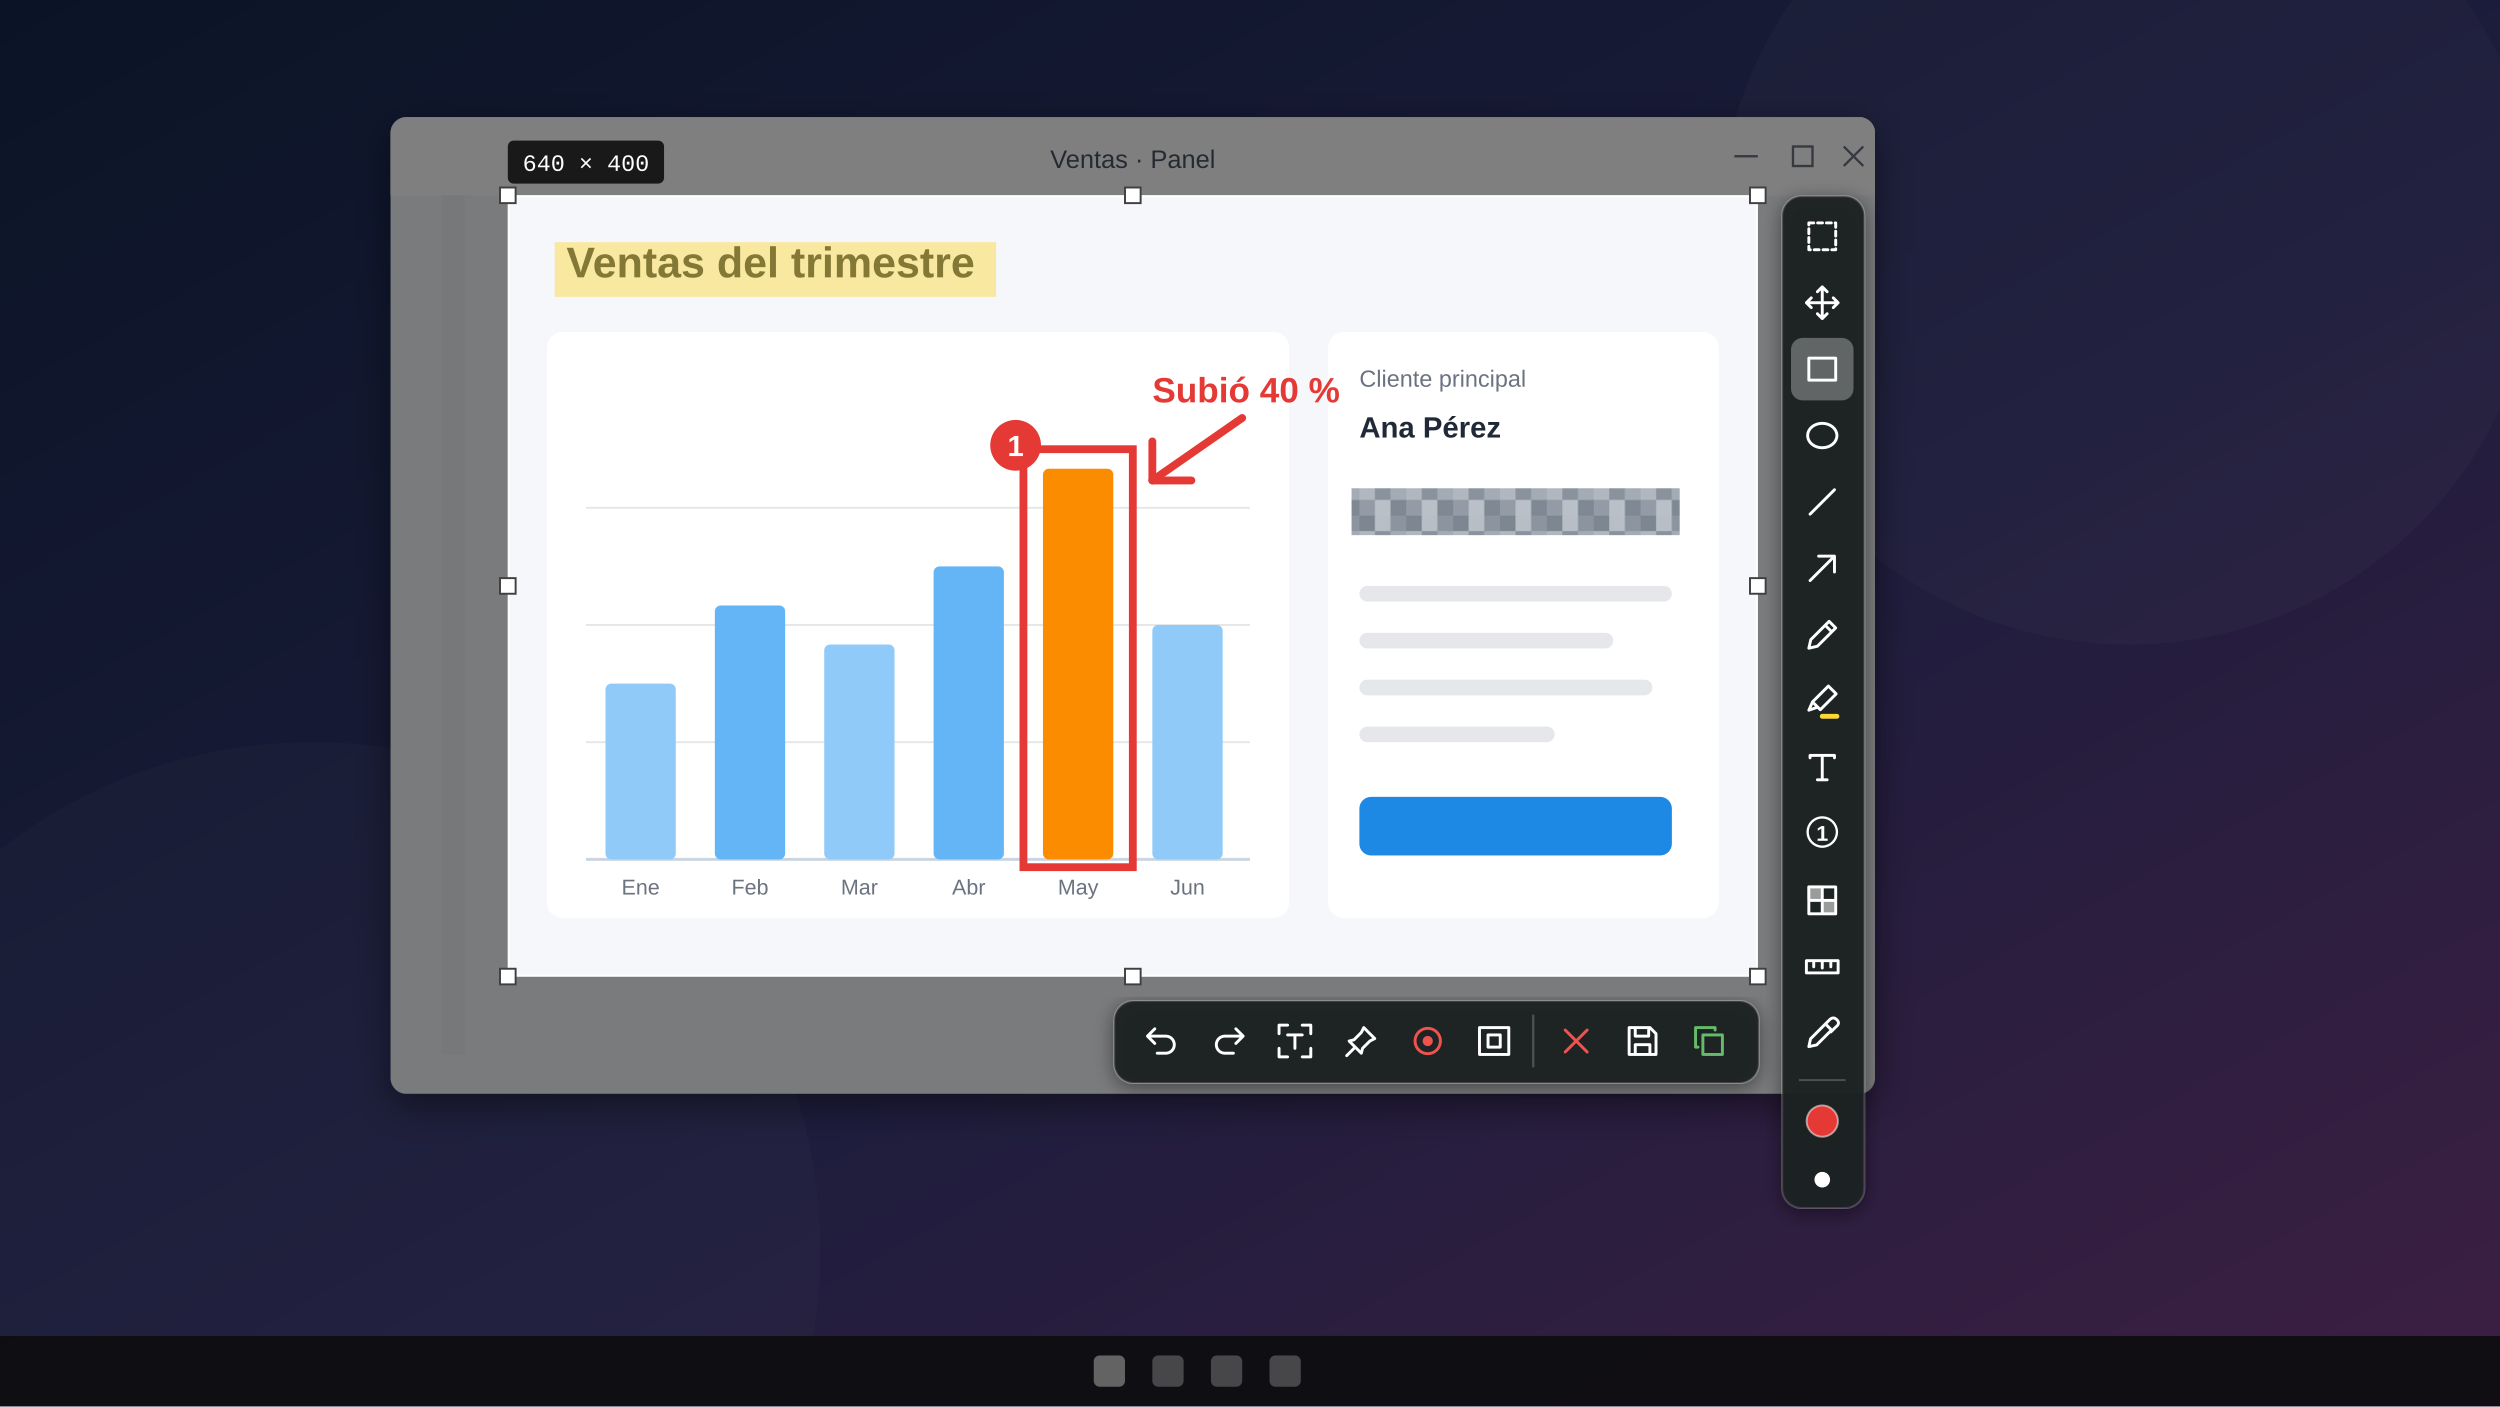
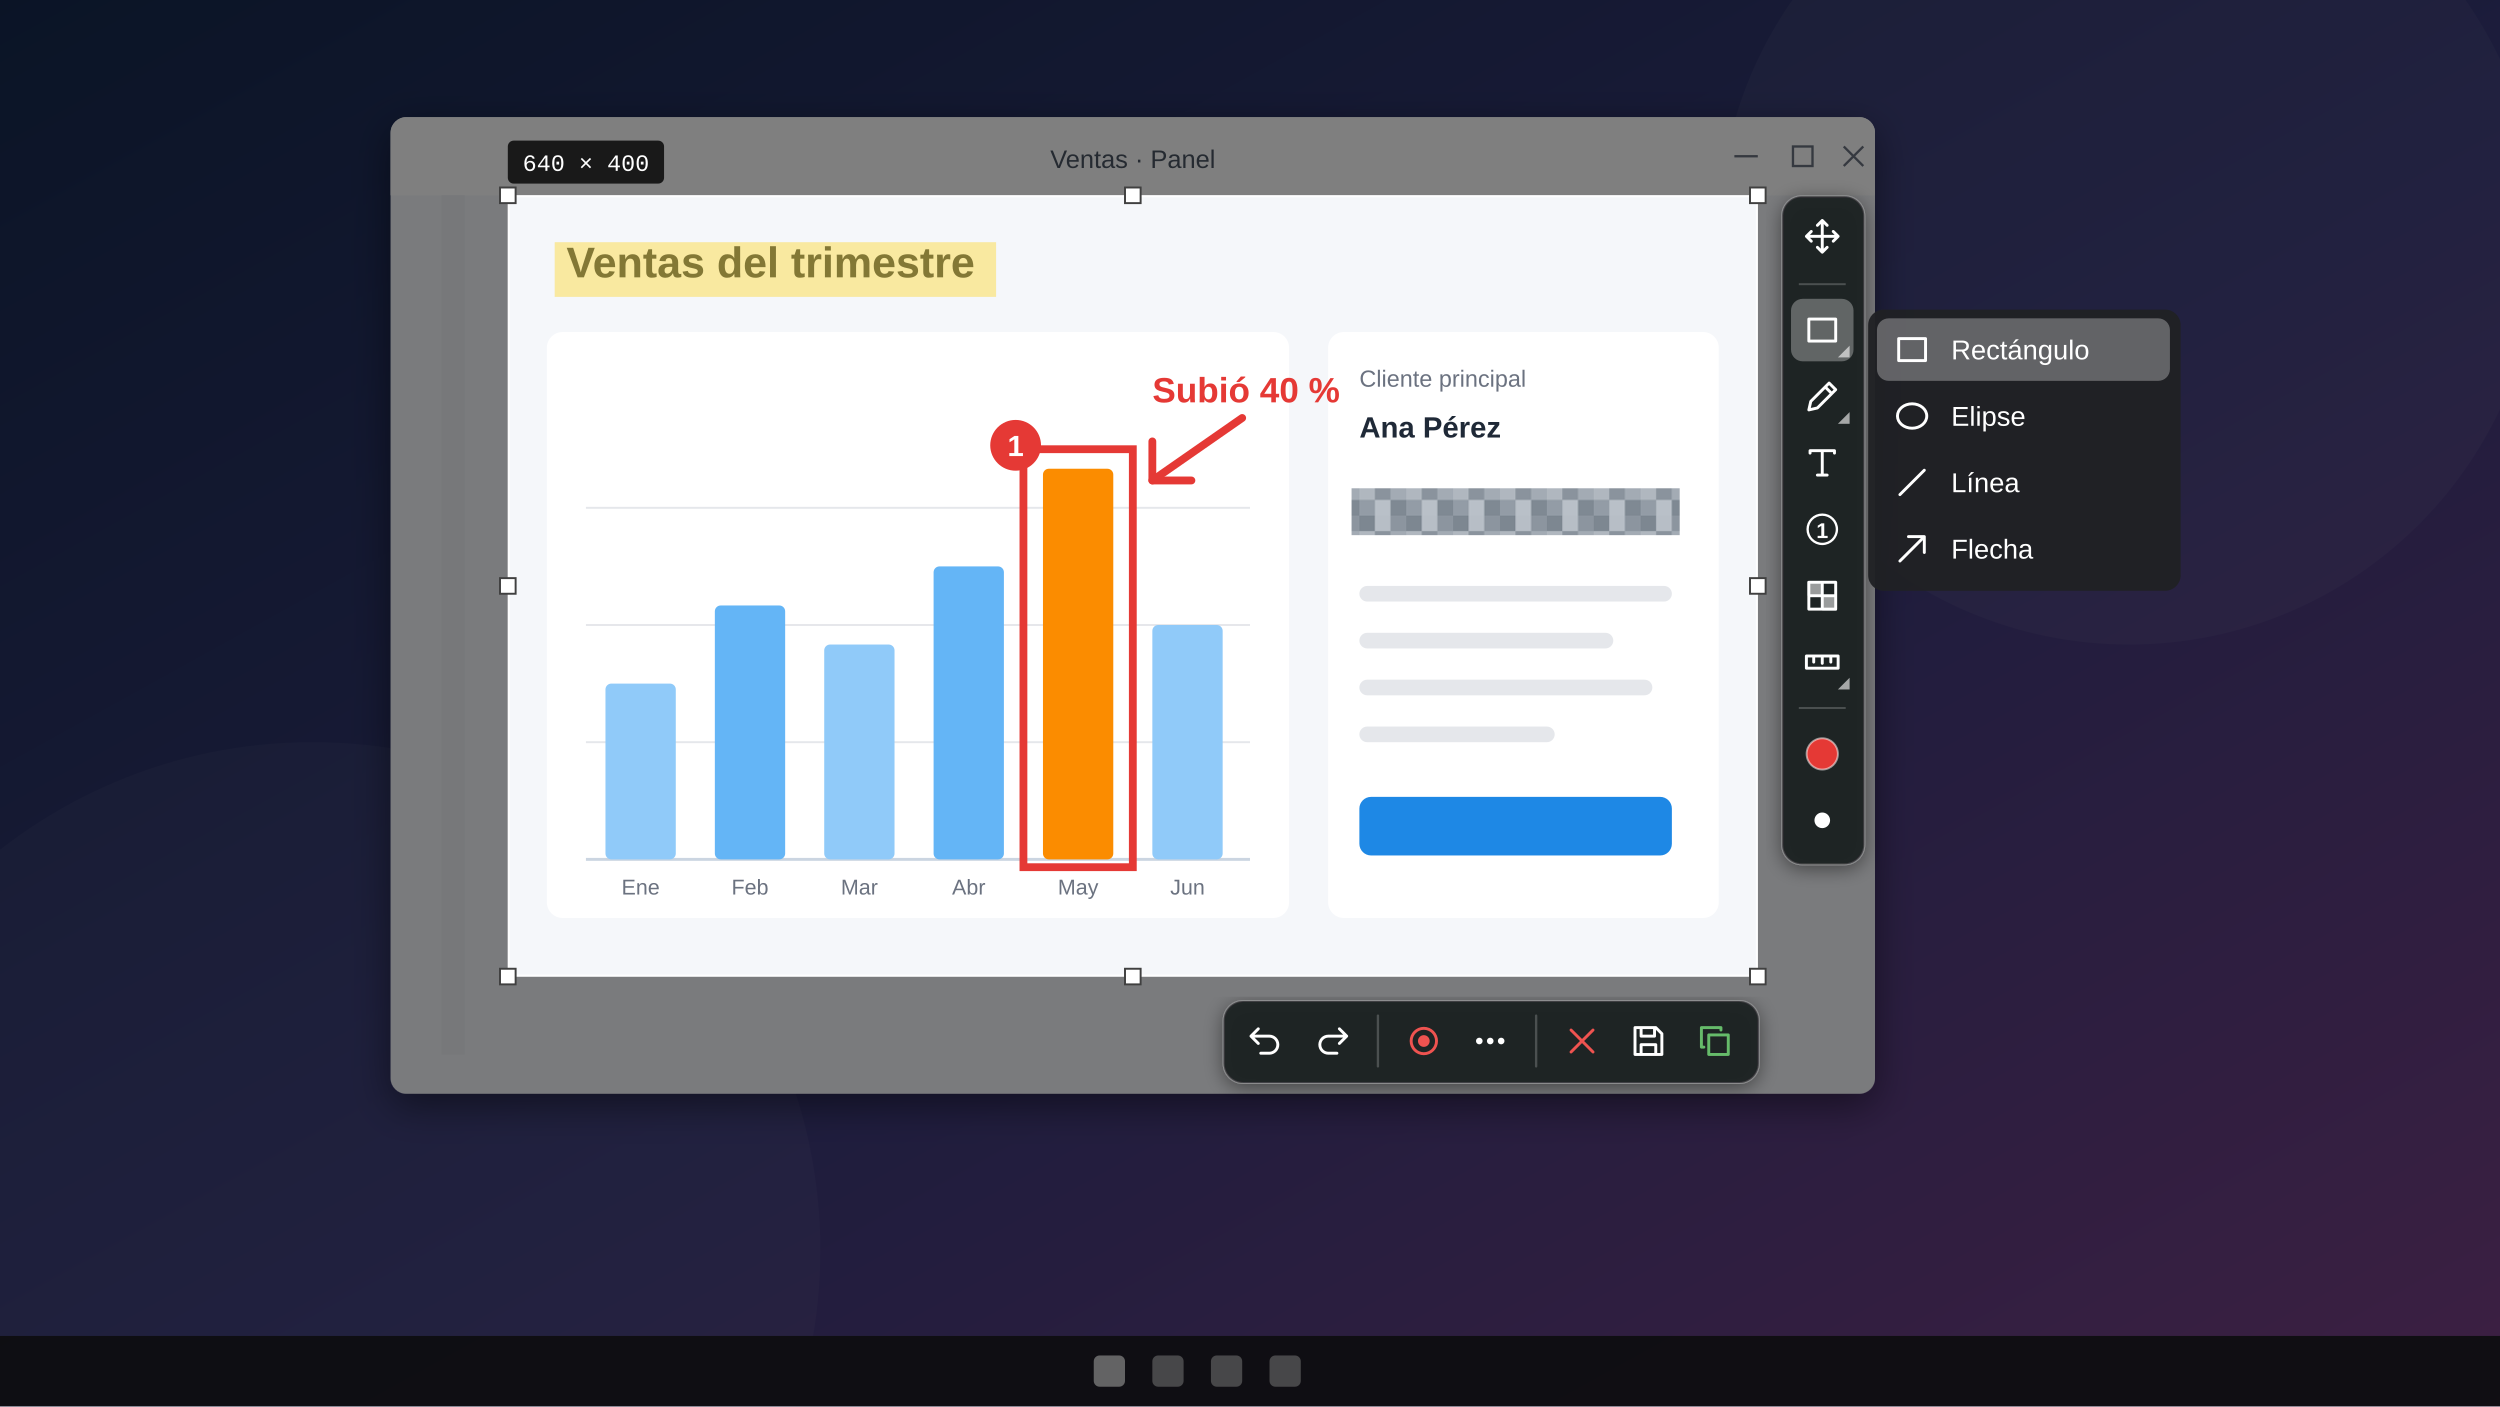
<svg xmlns="http://www.w3.org/2000/svg" xmlns:xlink="http://www.w3.org/1999/xlink" viewBox="0 0 1280 720" width="1280" height="720" role="img" aria-labelledby="t d">
  <defs>
    <linearGradient id="wall" x1="0" y1="0" x2="1" y2="1">
      <stop offset="0" stop-color="#16294d" />
      <stop offset="0.55" stop-color="#3b3a7a" />
      <stop offset="1" stop-color="#7a3f85" />
    </linearGradient>
    <filter id="shadow" x="-10%" y="-10%" width="120%" height="125%">
      <feDropShadow dx="0" dy="6" stdDeviation="10" flood-color="#000" flood-opacity="0.45" />
    </filter>
    <filter id="bar-shadow" x="-20%" y="-10%" width="140%" height="130%">
      <feDropShadow dx="0" dy="2" stdDeviation="5" flood-color="#000" flood-opacity="0.5" />
    </filter>
    <pattern id="pixels" width="24" height="24" patternUnits="userSpaceOnUse">
      <rect width="24" height="24" fill="#9aa3ad" />
      <rect x="0" y="0" width="8" height="8" fill="#7d8791" />
      <rect x="8" y="0" width="8" height="8" fill="#b7bec6" />
      <rect x="16" y="0" width="8" height="8" fill="#8c959f" />
      <rect x="0" y="8" width="8" height="8" fill="#b0b7bf" />
      <rect x="8" y="8" width="8" height="8" fill="#8a939d" />
      <rect x="16" y="8" width="8" height="8" fill="#a3abb4" />
      <rect x="0" y="16" width="8" height="8" fill="#939ca6" />
      <rect x="8" y="16" width="8" height="8" fill="#b9c0c8" />
      <rect x="16" y="16" width="8" height="8" fill="#7f8993" />
    </pattern>
    <g id="i-select">
      <path d="M2.5,2.5 H13.5 V13.5 H2.5 Z" stroke-dasharray="2 1.6" />
    </g>
    <g id="i-move">
      <path d="M8,1.5 V14.5 M1.5,8 H14.5 M6,3.5 L8,1.5 L10,3.5 M6,12.5 L8,14.5 L10,12.5 M3.5,6 L1.5,8 L3.5,10 M12.5,6 L14.5,8 L12.5,10" />
    </g>
    <g id="i-rect">
      <path d="M2.5,3.5 H13.5 V12.5 H2.5 Z" />
    </g>
    <g id="i-ellipse">
      <path d="M2,8 A6,5 0 1 0 14,8 A6,5 0 1 0 2,8 Z" />
    </g>
    <g id="i-line">
      <path d="M3,13 L13,3" />
    </g>
    <g id="i-arrow">
      <path d="M3,13 L13,3 M6.5,3 H13 V9.5" />
    </g>
    <g id="i-pen">
      <path d="M2.5,13.5 L3.3,10 L10.8,2.5 L13.5,5.2 L6,12.7 Z M9.2,4.1 L11.9,6.8" />
    </g>
    <g id="i-highlighter">
      <path d="M10.5,1.8 L13.7,5 L7.2,11.5 L4,8.3 Z M4,8.3 L2.5,11.7 L6,10.5" />
      <path d="M8,14.2 H14" stroke="#FDD835" stroke-width="2" />
    </g>
    <g id="i-text">
      <path d="M3,4 V3 H13 V4 M8,3 V13 M6,13 H10" />
    </g>
    <g id="i-pixelate">
      <path d="M2,2 H8 V8 H2 Z M8,8 H14 V14 H8 Z" fill="#fff" fill-opacity="0.55" stroke="none" />
      <path d="M2.5,2.5 H13.5 V13.5 H2.5 Z M8,2.5 V13.5 M2.5,8 H13.5" />
    </g>
    <g id="i-ruler">
      <path d="M1.5,5.5 H14.5 V10.5 H1.5 Z M4.5,5.5 V8 M8,5.5 V8.5 M11.5,5.5 V8" />
    </g>
    <g id="i-dropper">
      <path d="M2.5,13.5 L3.2,10.3 L9.3,4.2 L11.8,6.7 L5.7,12.8 Z M8.5,5 L11,2.5 Q12.5,1 14,2.5 Q15.5,4 13.5,5.5 L11.5,7.5" />
    </g>
    <g id="i-undo">
      <path d="M5,3 L2,6 L5,9 M2,6 H9.5 A3.5,3.5 0 0 1 9.5,13 H6" />
    </g>
    <g id="i-redo">
      <path d="M11,3 L14,6 L11,9 M14,6 H6.5 A3.5,3.5 0 0 0 6.5,13 H10" />
    </g>
    <g id="i-ocr">
      <path d="M1.5,5 V1.5 H5 M11,1.5 H14.5 V5 M14.5,11 V14.5 H11 M5,14.5 H1.5 V11 M5,5.5 H11 M8,5.5 V11" />
    </g>
    <g id="i-pin">
      <path d="M9,2.5 L13.5,7 L11.5,8 L8.5,11 L8,13 L3,8 L5,7.5 L8,4.5 Z M5.5,10.5 L2,14" />
    </g>
    <g id="i-beautify">
      <path d="M2,2.5 H14 V13.5 H2 Z M5.5,5.5 H10.5 V10.5 H5.5 Z" />
    </g>
    <g id="i-close">
      <path d="M3.5,3.5 L12.5,12.5 M12.5,3.5 L3.5,12.5" stroke="#EF5350" />
    </g>
    <g id="i-save">
      <path d="M2.5,2.5 H11 L13.5,5 V13.5 H2.5 Z M5,2.5 V6 H10.5 V2.5 M5,13.5 V9.5 H11 V13.5" />
    </g>
    <g id="i-copy">
      <path d="M5.5,5.5 H13.5 V13.5 H5.5 Z M3.5,10.5 H2.5 V2.5 H10.5 V3.5" stroke="#66BB6A" />
    </g>
  </defs>
  <rect width="1280" height="720" fill="url(#wall)" />
  <circle cx="1090" cy="120" r="210" fill="#ffffff" fill-opacity="0.05" />
  <circle cx="160" cy="640" r="260" fill="#ffffff" fill-opacity="0.04" />
  <rect y="684" width="1280" height="36" fill="#1b1b1f" fill-opacity="0.92" />
  <g fill="#ffffff" fill-opacity="0.75">
    <rect x="560" y="694" width="16" height="16" rx="3" />
    <rect x="590" y="694" width="16" height="16" rx="3" fill-opacity="0.5" />
    <rect x="620" y="694" width="16" height="16" rx="3" fill-opacity="0.5" />
    <rect x="650" y="694" width="16" height="16" rx="3" fill-opacity="0.5" />
  </g>
  <g filter="url(#shadow)">
    <rect x="200" y="60" width="760" height="500" rx="8" fill="#f5f7fa" />
  </g>
  <path d="M200,68 a8,8 0 0 1 8,-8 H952 a8,8 0 0 1 8,8 V100 H200 Z" fill="#ffffff" />
  <text x="580" y="86" font-family="Segoe UI, Arial, sans-serif" font-size="13" fill="#4b5563" text-anchor="middle">Ventas · Panel</text>
  <g stroke="#6b7280" stroke-width="1.2" fill="none">
    <path d="M888,80 h12" />
    <rect x="918" y="75" width="10" height="10" />
    <path d="M944,75 l10,10 M954,75 l-10,10" />
  </g>
  <rect x="226" y="100" width="12" height="440" fill="#eef1f5" />
  <text x="290" y="142" font-family="Segoe UI, Arial, sans-serif" font-size="22" font-weight="600" fill="#1f2937">Ventas del trimestre</text>
  <rect x="280" y="170" width="380" height="300" rx="8" fill="#ffffff" />
  <g stroke="#e5e7eb" stroke-width="1">
    <path d="M300,260 H640 M300,320 H640 M300,380 H640" />
  </g>
  <path d="M300,440 H640" stroke="#cbd5e1" stroke-width="1.5" />
  <g>
    <rect x="310" y="350" width="36" height="90" rx="3" fill="#90caf9" />
    <rect x="366" y="310" width="36" height="130" rx="3" fill="#64b5f6" />
    <rect x="422" y="330" width="36" height="110" rx="3" fill="#90caf9" />
    <rect x="478" y="290" width="36" height="150" rx="3" fill="#64b5f6" />
    <rect x="534" y="240" width="36" height="200" rx="3" fill="#fb8c00" />
    <rect x="590" y="320" width="36" height="120" rx="3" fill="#90caf9" />
  </g>
  <g font-family="Segoe UI, Arial, sans-serif" font-size="11" fill="#6b7280" text-anchor="middle">
    <text x="328" y="458">Ene</text>
    <text x="384" y="458">Feb</text>
    <text x="440" y="458">Mar</text>
    <text x="496" y="458">Abr</text>
    <text x="552" y="458">May</text>
    <text x="608" y="458">Jun</text>
  </g>
  <rect x="680" y="170" width="200" height="300" rx="8" fill="#ffffff" />
  <text x="696" y="198" font-family="Segoe UI, Arial, sans-serif" font-size="12" fill="#6b7280">Cliente principal</text>
  <text x="696" y="224" font-family="Segoe UI, Arial, sans-serif" font-size="15" font-weight="600" fill="#1f2937">Ana Pérez</text>
  <text x="696" y="266" font-family="Segoe UI, Arial, sans-serif" font-size="14" fill="#1f2937">ana.perez@correo.com</text>
  <g fill="#e5e7eb">
    <rect x="696" y="300" width="160" height="8" rx="4" />
    <rect x="696" y="324" width="130" height="8" rx="4" />
    <rect x="696" y="348" width="150" height="8" rx="4" />
    <rect x="696" y="372" width="100" height="8" rx="4" />
    <rect x="696" y="408" width="160" height="30" rx="6" fill="#1e88e5" />
  </g>
  <rect x="284" y="124" width="226" height="28" fill="#FDD835" fill-opacity="0.45" />
  <rect x="524" y="230" width="56" height="214" fill="none" stroke="#E53935" stroke-width="4" />
  <g stroke="#E53935" stroke-width="4" stroke-linecap="round" stroke-linejoin="round" fill="none">
    <path d="M636,214 L590,246" />
    <path d="M590,226 V246 H610" />
  </g>
  <text x="590" y="206" font-family="Segoe UI, Arial, sans-serif" font-size="18" font-weight="700" fill="#E53935">Subió 40 %</text>
  <circle cx="520" cy="228" r="13" fill="#E53935" />
  <text x="520" y="233.5" font-family="Segoe UI, Arial, sans-serif" font-size="15" font-weight="600" fill="#fff" text-anchor="middle">1</text>
  <rect x="692" y="250" width="168" height="24" fill="url(#pixels)" />
  <path d="M0,0 H1280 V720 H0 Z M260,100 H900 V500 H260 Z" fill="#000" fill-opacity="0.5" fill-rule="evenodd" />
  <rect x="260.5" y="100.5" width="639" height="399" fill="none" stroke="#ffffff" stroke-opacity="0.9" />
  <g fill="#fff" stroke="#404040" stroke-width="1">
    <rect x="256" y="96" width="8" height="8" />
    <rect x="576" y="96" width="8" height="8" />
    <rect x="896" y="96" width="8" height="8" />
    <rect x="256" y="296" width="8" height="8" />
    <rect x="896" y="296" width="8" height="8" />
    <rect x="256" y="496" width="8" height="8" />
    <rect x="576" y="496" width="8" height="8" />
    <rect x="896" y="496" width="8" height="8" />
  </g>
  <rect x="260" y="72" width="80" height="22" rx="3" fill="#000" fill-opacity="0.8" />
  <text x="300" y="87.5" font-family="Consolas, 'Courier New', monospace" font-size="12" fill="#fff" text-anchor="middle">640 × 400</text>
  <g filter="url(#bar-shadow)">
-     <rect x="912.5" y="100.5" width="42" height="518" rx="10" fill="#202124" fill-opacity="0.95" stroke="#fff" stroke-opacity="0.15" />
-   </g>
-   <rect x="917" y="173" width="32" height="32" rx="6" fill="#fff" fill-opacity="0.3" />
-   <g fill="none" stroke="#fff" stroke-width="1.2" stroke-linecap="round" stroke-linejoin="round" transform="translate(923,111) scale(1.25)">
-     <use xlink:href="#i-select" />
-   </g>
+     <rect x="912.5" y="100.5" width="42" height="342" rx="10" fill="#202124" fill-opacity="0.95" stroke="#fff" stroke-opacity="0.15" />
+   </g>
+   <rect x="917" y="153" width="32" height="32" rx="6" fill="#fff" fill-opacity="0.3" />
  <g fill="none" stroke="#fff" stroke-width="1.2" stroke-linecap="round" stroke-linejoin="round">
-     <use xlink:href="#i-move" transform="translate(923,145) scale(1.25)" />
-     <use xlink:href="#i-rect" transform="translate(923,179) scale(1.25)" />
-     <use xlink:href="#i-ellipse" transform="translate(923,213) scale(1.25)" />
-     <use xlink:href="#i-line" transform="translate(923,247) scale(1.25)" />
-     <use xlink:href="#i-arrow" transform="translate(923,281) scale(1.25)" />
-     <use xlink:href="#i-pen" transform="translate(923,315) scale(1.25)" />
-     <use xlink:href="#i-highlighter" transform="translate(923,349) scale(1.25)" />
-     <use xlink:href="#i-text" transform="translate(923,383) scale(1.25)" />
-     <circle cx="933" cy="426" r="7.5" />
-     <use xlink:href="#i-pixelate" transform="translate(923,451) scale(1.25)" />
-     <use xlink:href="#i-ruler" transform="translate(923,485) scale(1.25)" />
-     <use xlink:href="#i-dropper" transform="translate(923,519) scale(1.25)" />
-   </g>
-   <text x="933" y="430.5" font-family="Segoe UI, Arial, sans-serif" font-size="11" font-weight="600" fill="#fff" text-anchor="middle">1</text>
-   <path d="M921,553 H945" stroke="#fff" stroke-opacity="0.2" />
-   <circle cx="933" cy="574" r="8" fill="#E53935" stroke="#fff" stroke-opacity="0.53" />
-   <circle cx="933" cy="604" r="4" fill="#fff" />
+     <use xlink:href="#i-move" transform="translate(923,111) scale(1.25)" />
+     <use xlink:href="#i-rect" transform="translate(923,159) scale(1.25)" />
+     <use xlink:href="#i-pen" transform="translate(923,193) scale(1.25)" />
+     <use xlink:href="#i-text" transform="translate(923,227) scale(1.25)" />
+     <circle cx="933" cy="271" r="7.5" />
+     <use xlink:href="#i-pixelate" transform="translate(923,295) scale(1.25)" />
+     <use xlink:href="#i-ruler" transform="translate(923,329) scale(1.25)" />
+   </g>
+   <text x="933" y="275.5" font-family="Segoe UI, Arial, sans-serif" font-size="11" font-weight="600" fill="#fff" text-anchor="middle">1</text>
+   <path d="M921,145.5 H945 M921,362.5 H945" stroke="#fff" stroke-opacity="0.2" />
+   <g fill="#fff" fill-opacity="0.6">
+     <path d="M0,6 L6,6 L6,0 Z" transform="translate(941,177)" />
+     <path d="M0,6 L6,6 L6,0 Z" transform="translate(941,211)" />
+     <path d="M0,6 L6,6 L6,0 Z" transform="translate(941,347)" />
+   </g>
+   <circle cx="933" cy="386" r="8" fill="#E53935" stroke="#fff" stroke-opacity="0.53" />
+   <circle cx="933" cy="420" r="4" fill="#fff" />
+   <rect x="956.5" y="158.5" width="160" height="144" rx="8" fill="#202124" fill-opacity="0.95" />
+   <rect x="961" y="163" width="150" height="32" rx="6" fill="#fff" fill-opacity="0.3" />
+   <g fill="none" stroke="#fff" stroke-width="1.2" stroke-linecap="round" stroke-linejoin="round">
+     <use xlink:href="#i-rect" transform="translate(969,169) scale(1.25)" />
+     <use xlink:href="#i-ellipse" transform="translate(969,203) scale(1.25)" />
+     <use xlink:href="#i-line" transform="translate(969,237) scale(1.25)" />
+     <use xlink:href="#i-arrow" transform="translate(969,271) scale(1.25)" />
+   </g>
+   <g font-family="Segoe UI, Arial, sans-serif" font-size="14" fill="#fff">
+     <text x="999" y="184">Rectángulo</text>
+     <text x="999" y="218">Elipse</text>
+     <text x="999" y="252">Línea</text>
+     <text x="999" y="286">Flecha</text>
+   </g>
  <g filter="url(#bar-shadow)">
-     <rect x="570.5" y="512.5" width="330" height="42" rx="10" fill="#202124" fill-opacity="0.95" stroke="#fff" stroke-opacity="0.15" />
+     <rect x="626.5" y="512.5" width="274" height="42" rx="10" fill="#202124" fill-opacity="0.95" stroke="#fff" stroke-opacity="0.15" />
  </g>
  <g fill="none" stroke="#fff" stroke-width="1.2" stroke-linecap="round" stroke-linejoin="round">
-     <use xlink:href="#i-undo" transform="translate(585,523) scale(1.25)" />
-     <use xlink:href="#i-redo" transform="translate(619,523) scale(1.25)" />
-     <use xlink:href="#i-ocr" transform="translate(653,523) scale(1.25)" />
-     <use xlink:href="#i-pin" transform="translate(687,523) scale(1.25)" />
-     <circle cx="731" cy="533" r="6.5" stroke="#EF5350" stroke-width="1.5" />
-     <circle cx="731" cy="533" r="2.6" fill="#EF5350" stroke="none" />
-     <use xlink:href="#i-beautify" transform="translate(755,523) scale(1.25)" />
-     <path d="M785,520 V546" stroke="#fff" stroke-opacity="0.2" />
-     <use xlink:href="#i-close" transform="translate(797,523) scale(1.25)" />
-     <use xlink:href="#i-save" transform="translate(831,523) scale(1.25)" />
-     <use xlink:href="#i-copy" transform="translate(865,523) scale(1.25)" />
+     <use xlink:href="#i-undo" transform="translate(638,523) scale(1.25)" />
+     <use xlink:href="#i-redo" transform="translate(672,523) scale(1.25)" />
+     <circle cx="729" cy="533" r="6.5" stroke="#EF5350" stroke-width="1.5" />
+     <circle cx="729" cy="533" r="3" fill="#EF5350" stroke="none" />
+     <path d="M705.5,520 V546 M786.5,520 V546" stroke="#fff" stroke-opacity="0.2" />
+     <use xlink:href="#i-close" transform="translate(800,523) scale(1.25)" />
+     <use xlink:href="#i-save" transform="translate(834,523) scale(1.25)" />
+     <use xlink:href="#i-copy" transform="translate(868,523) scale(1.25)" />
+   </g>
+   <g fill="#fff">
+     <circle cx="757.4" cy="533" r="1.7" />
+     <circle cx="763" cy="533" r="1.7" />
+     <circle cx="768.6" cy="533" r="1.7" />
  </g>
</svg>
